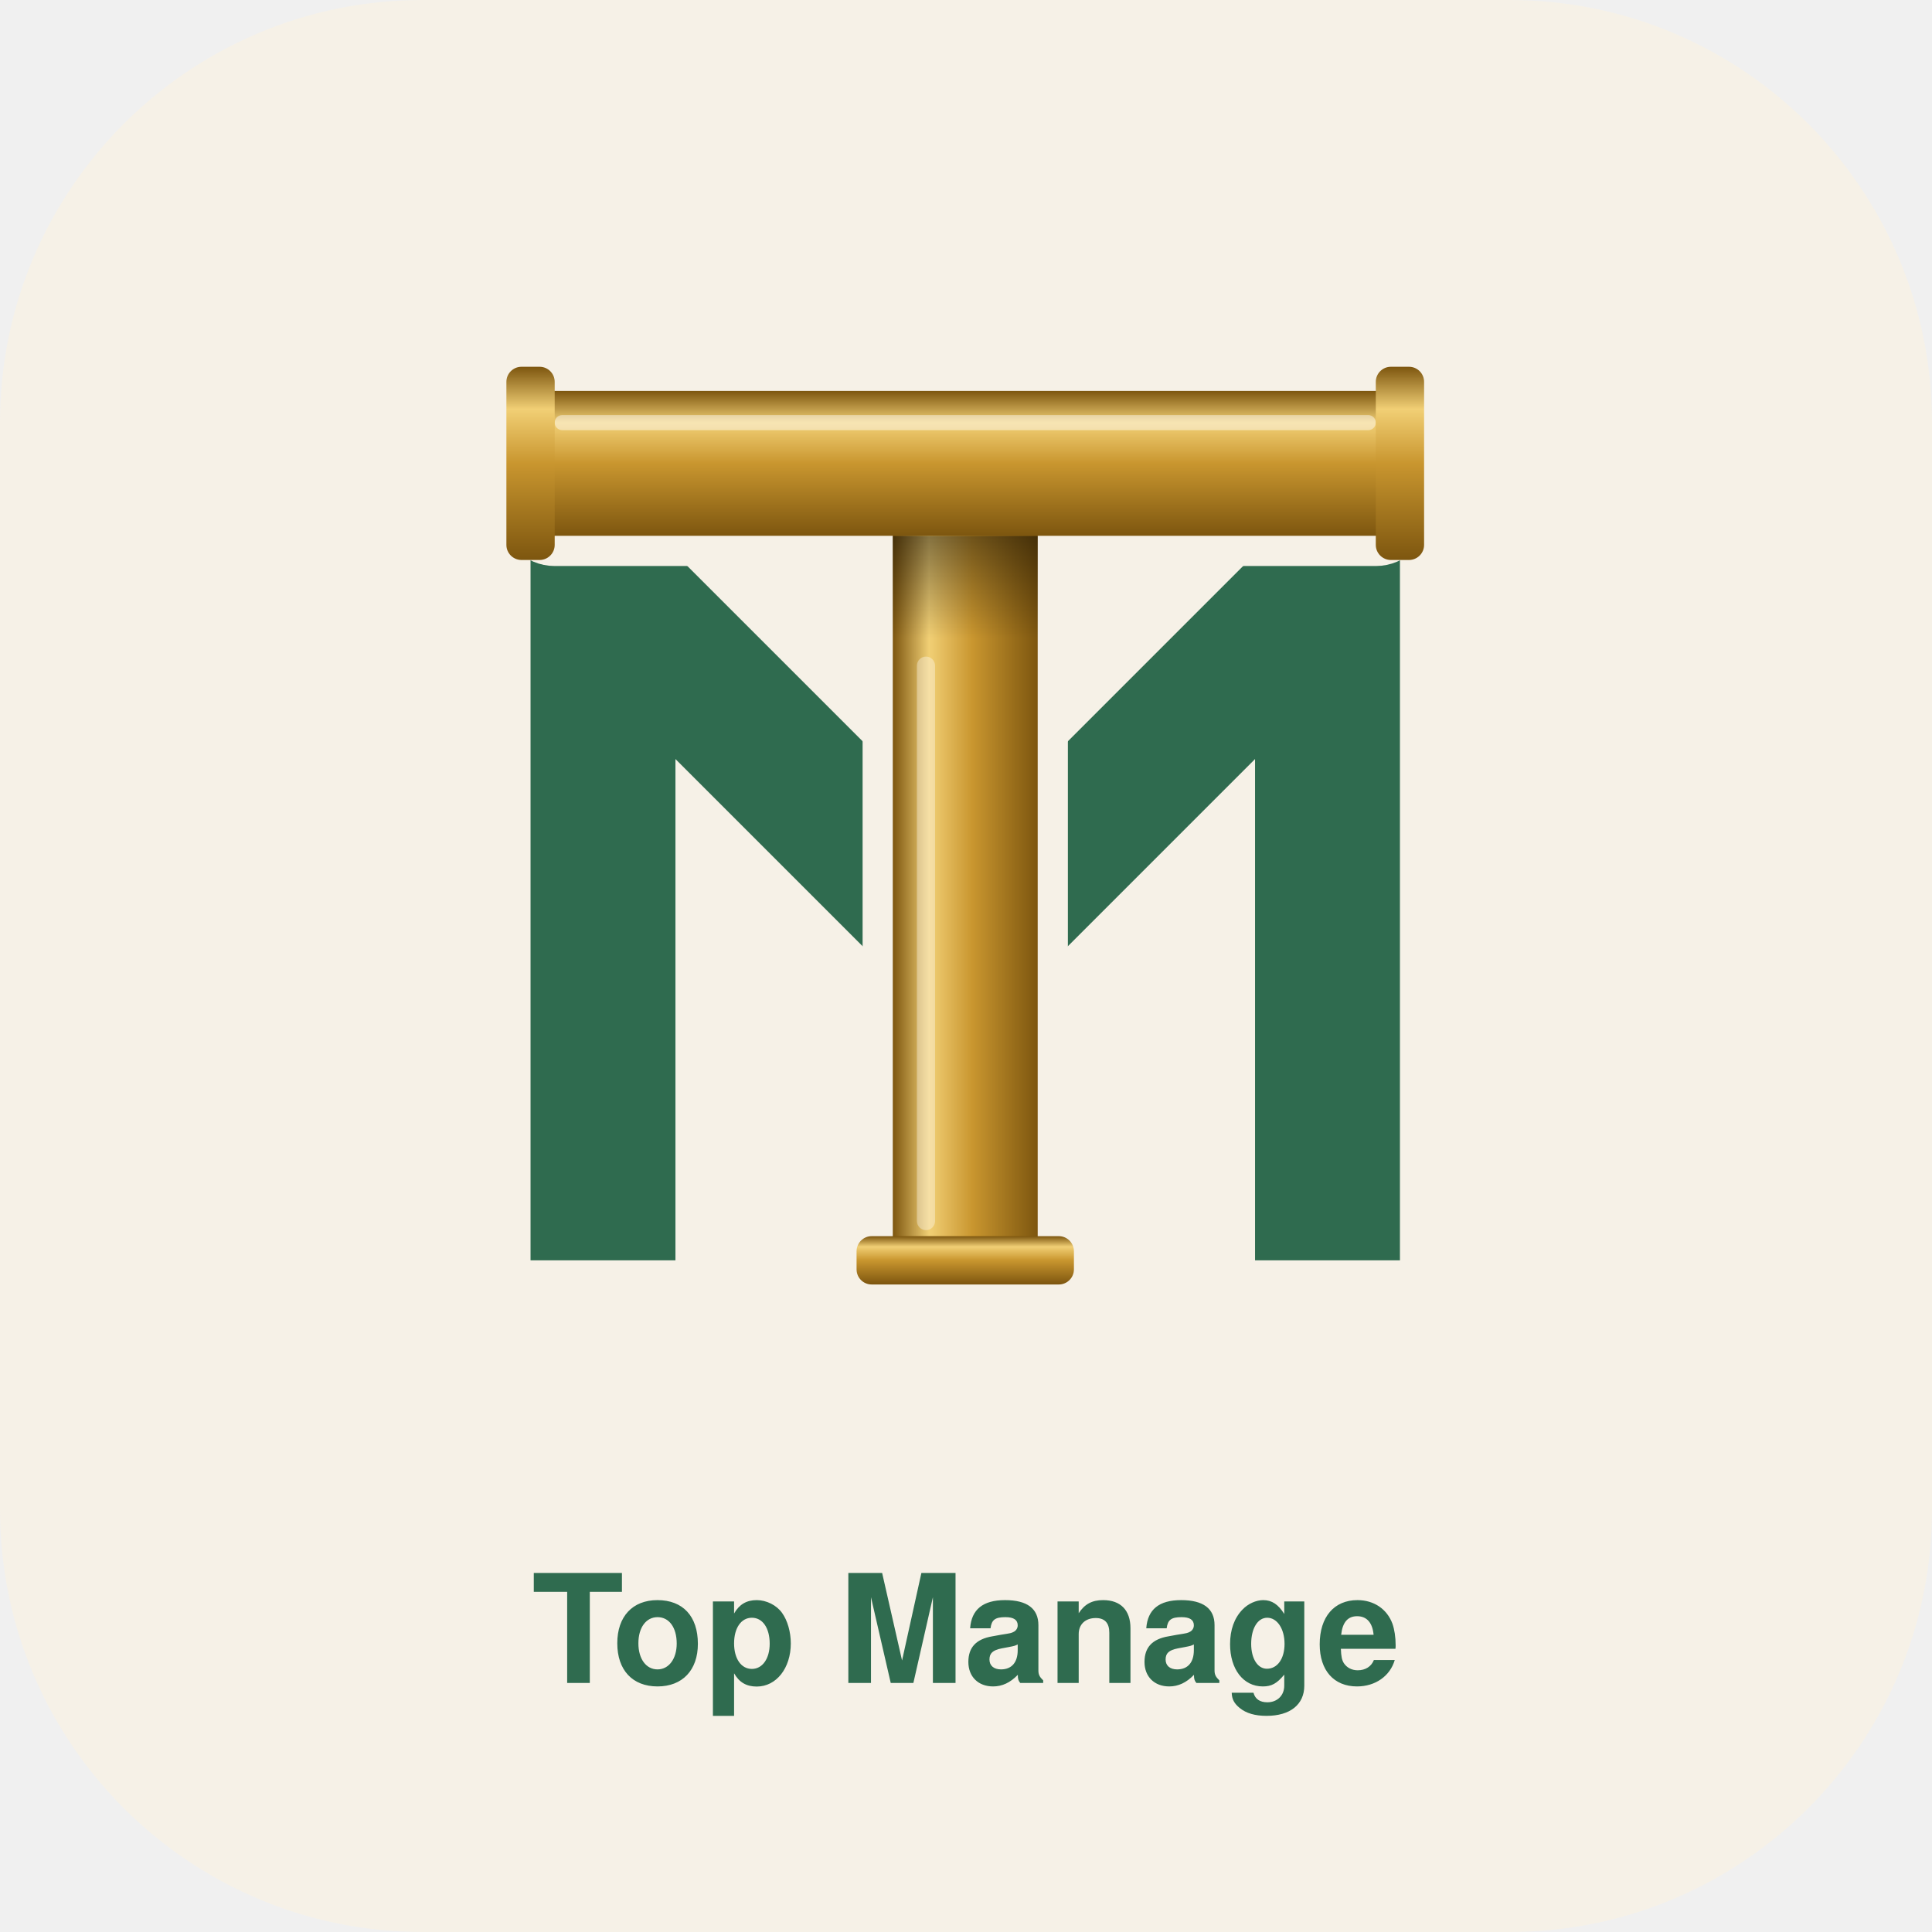
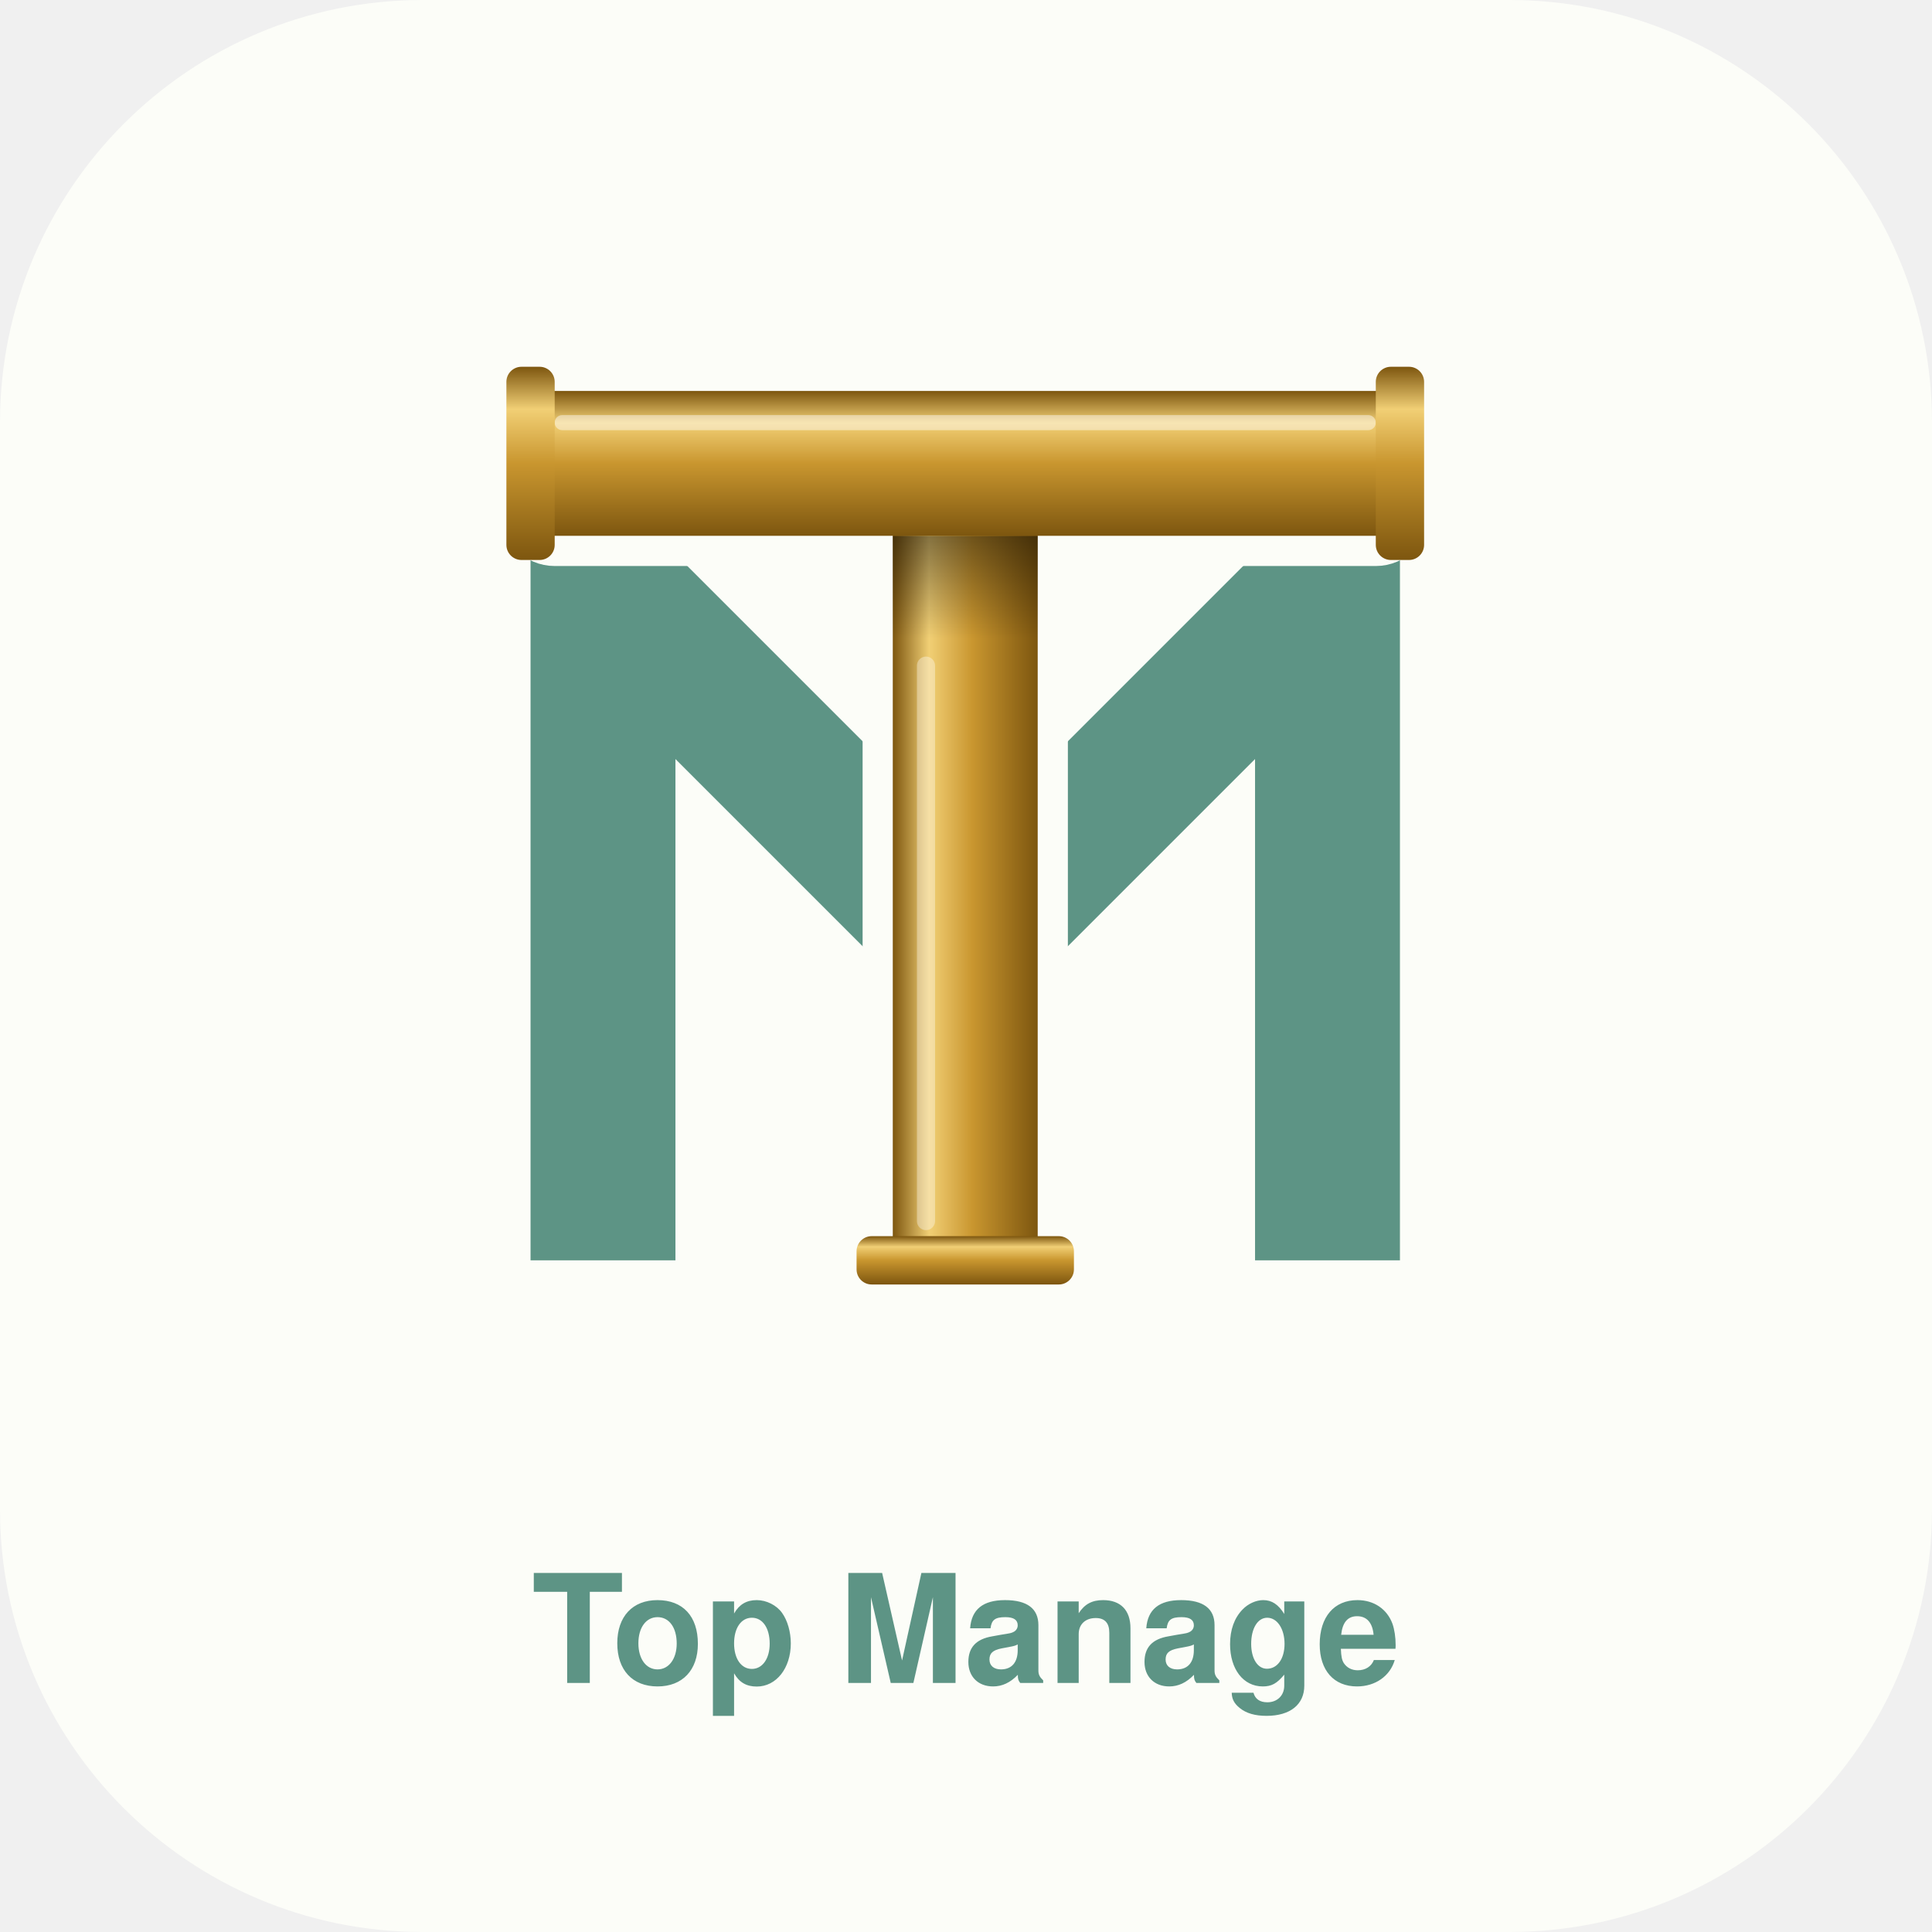
<svg xmlns="http://www.w3.org/2000/svg" viewBox="0 0 512 512">
  <defs>
    <linearGradient id="bvf3l" x1="0" y1="0" x2="0" y2="1">
      <stop offset="0" stop-color="#7d560f" />
      <stop offset=".22" stop-color="#f1cf75" />
      <stop offset=".5" stop-color="#c9962f" />
      <stop offset="1" stop-color="#7d560f" />
    </linearGradient>
    <linearGradient id="shf3l" x1="0" y1="0" x2="1" y2="0">
      <stop offset="0" stop-color="#7d560f" />
      <stop offset=".25" stop-color="#f1cf75" />
      <stop offset=".55" stop-color="#c9962f" />
      <stop offset="1" stop-color="#7d560f" />
    </linearGradient>
    <linearGradient id="jnf3l" x1="0" y1="0" x2="0" y2="1">
      <stop offset="0" stop-color="#000" stop-opacity=".45" />
      <stop offset="1" stop-color="#000" stop-opacity="0" />
    </linearGradient>
    <mask id="mf3l" maskUnits="userSpaceOnUse" x="0" y="0" width="512" height="512">
      <rect width="512" height="512" fill="#fff" />
      <g fill="#000" stroke="#000" stroke-width="20" stroke-linejoin="round">
        <rect x="112" y="112" width="288" height="48" rx="8" />
        <rect x="232" y="152" width="48" height="248" rx="6" />
      </g>
    </mask>
  </defs>
-   <rect width="512" height="512" rx="112" fill="#f6f1e7" />
+   <rect width="512" height="512" rx="112" fill="#fcfdf8" />
  <g transform="translate(51 14) scale(.8)">
    <g mask="url(#mf3l)">
-       <path d="M136 400V160M376 400V160M136 176L256 296 376 176" fill="none" stroke="#2f6b4f" stroke-width="48" stroke-linejoin="miter" stroke-miterlimit="4" />
+       <path d="M136 400V160M376 400V160M136 176L256 296 376 176" fill="none" stroke="#5d9485" stroke-width="48" stroke-linejoin="miter" stroke-miterlimit="4" />
    </g>
    <g>
      <rect x="232" y="152" width="48" height="248" rx="6" fill="url(#shf3l)" />
      <rect x="232" y="160" width="48" height="34" fill="url(#jnf3l)" />
      <rect x="112" y="112" width="288" height="48" rx="8" fill="url(#bvf3l)" />
      <rect x="120" y="120" width="272" height="5" rx="2.5" fill="#fff" opacity=".45" />
      <rect x="240" y="200" width="6" height="190" rx="3" fill="#fff" opacity=".35" />
      <g fill="url(#bvf3l)">
        <rect x="104" y="104" width="16" height="64" rx="5" />
        <rect x="392" y="104" width="16" height="64" rx="5" />
      </g>
      <rect x="220" y="392" width="72" height="16" rx="5" fill="url(#bvf3l)" />
    </g>
  </g>
-   <text x="256" y="446" text-anchor="middle" textLength="230" lengthAdjust="spacingAndGlyphs" font-family="Segoe UI,Helvetica,Arial,sans-serif" font-weight="700" font-size="40" fill="#2f6b4f">Top Manage</text>
+   <text x="256" y="446" text-anchor="middle" textLength="230" lengthAdjust="spacingAndGlyphs" font-family="Segoe UI,Helvetica,Arial,sans-serif" font-weight="700" font-size="40" fill="#5d9485">Top Manage</text>
</svg>
